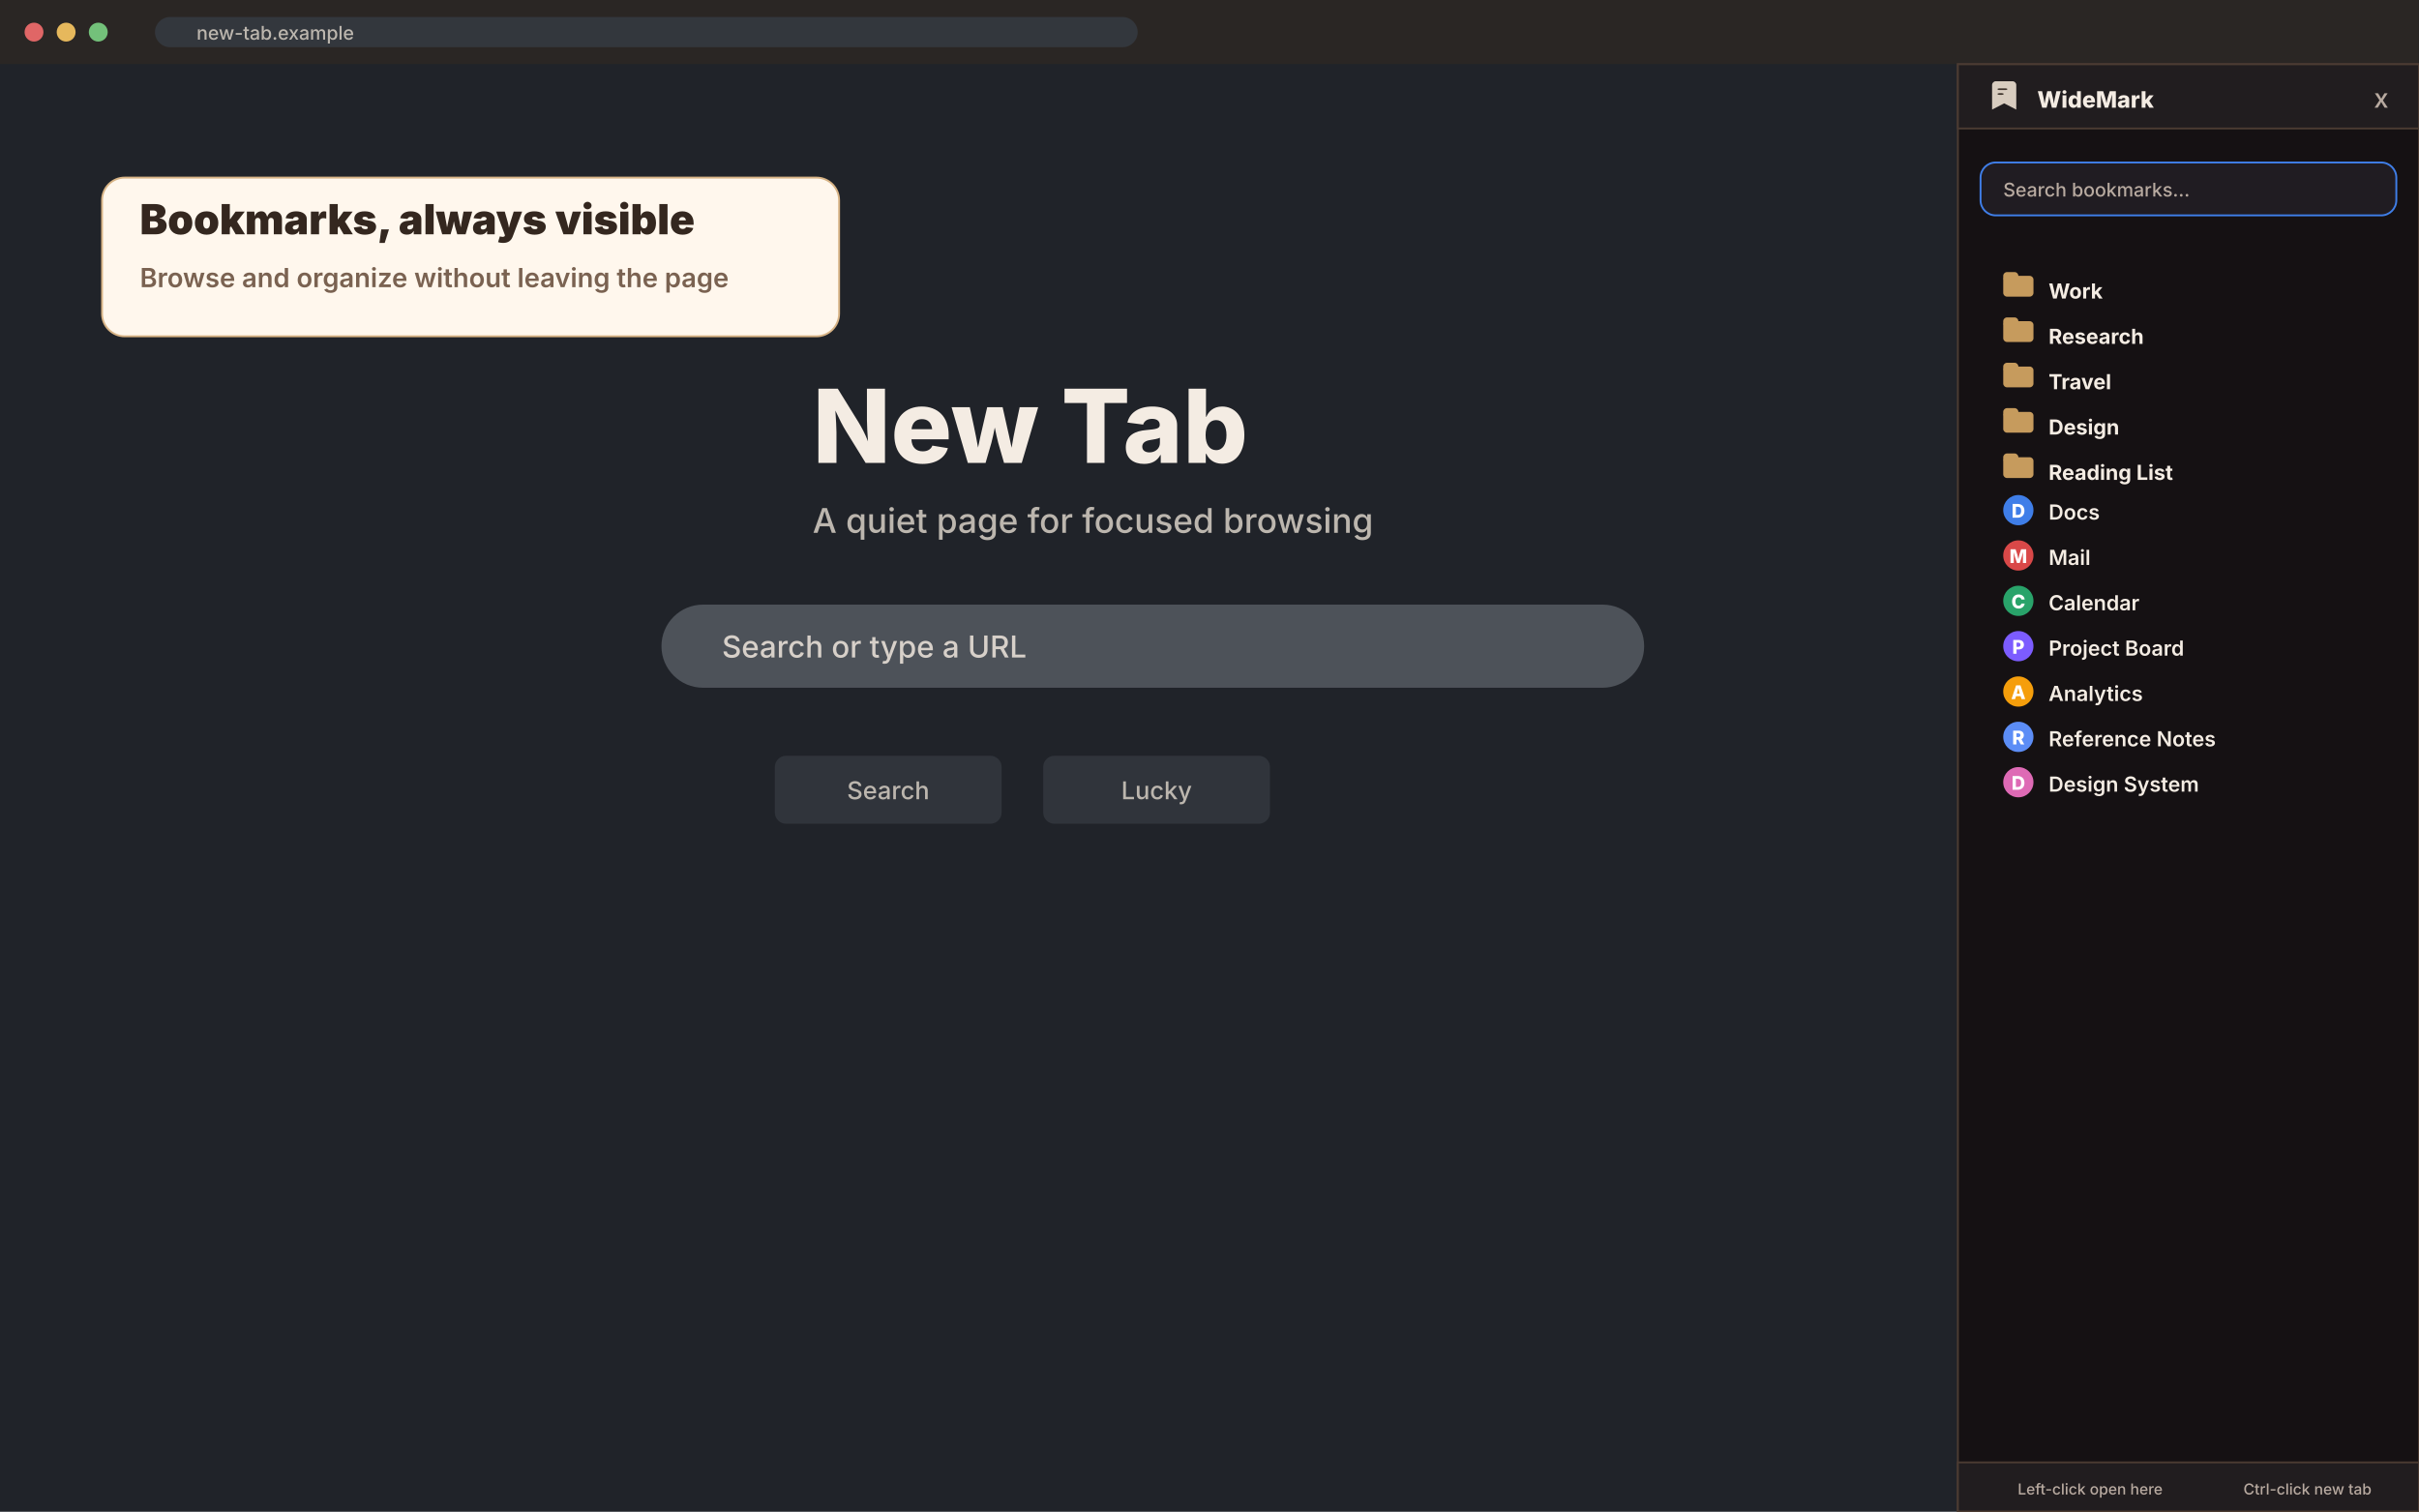
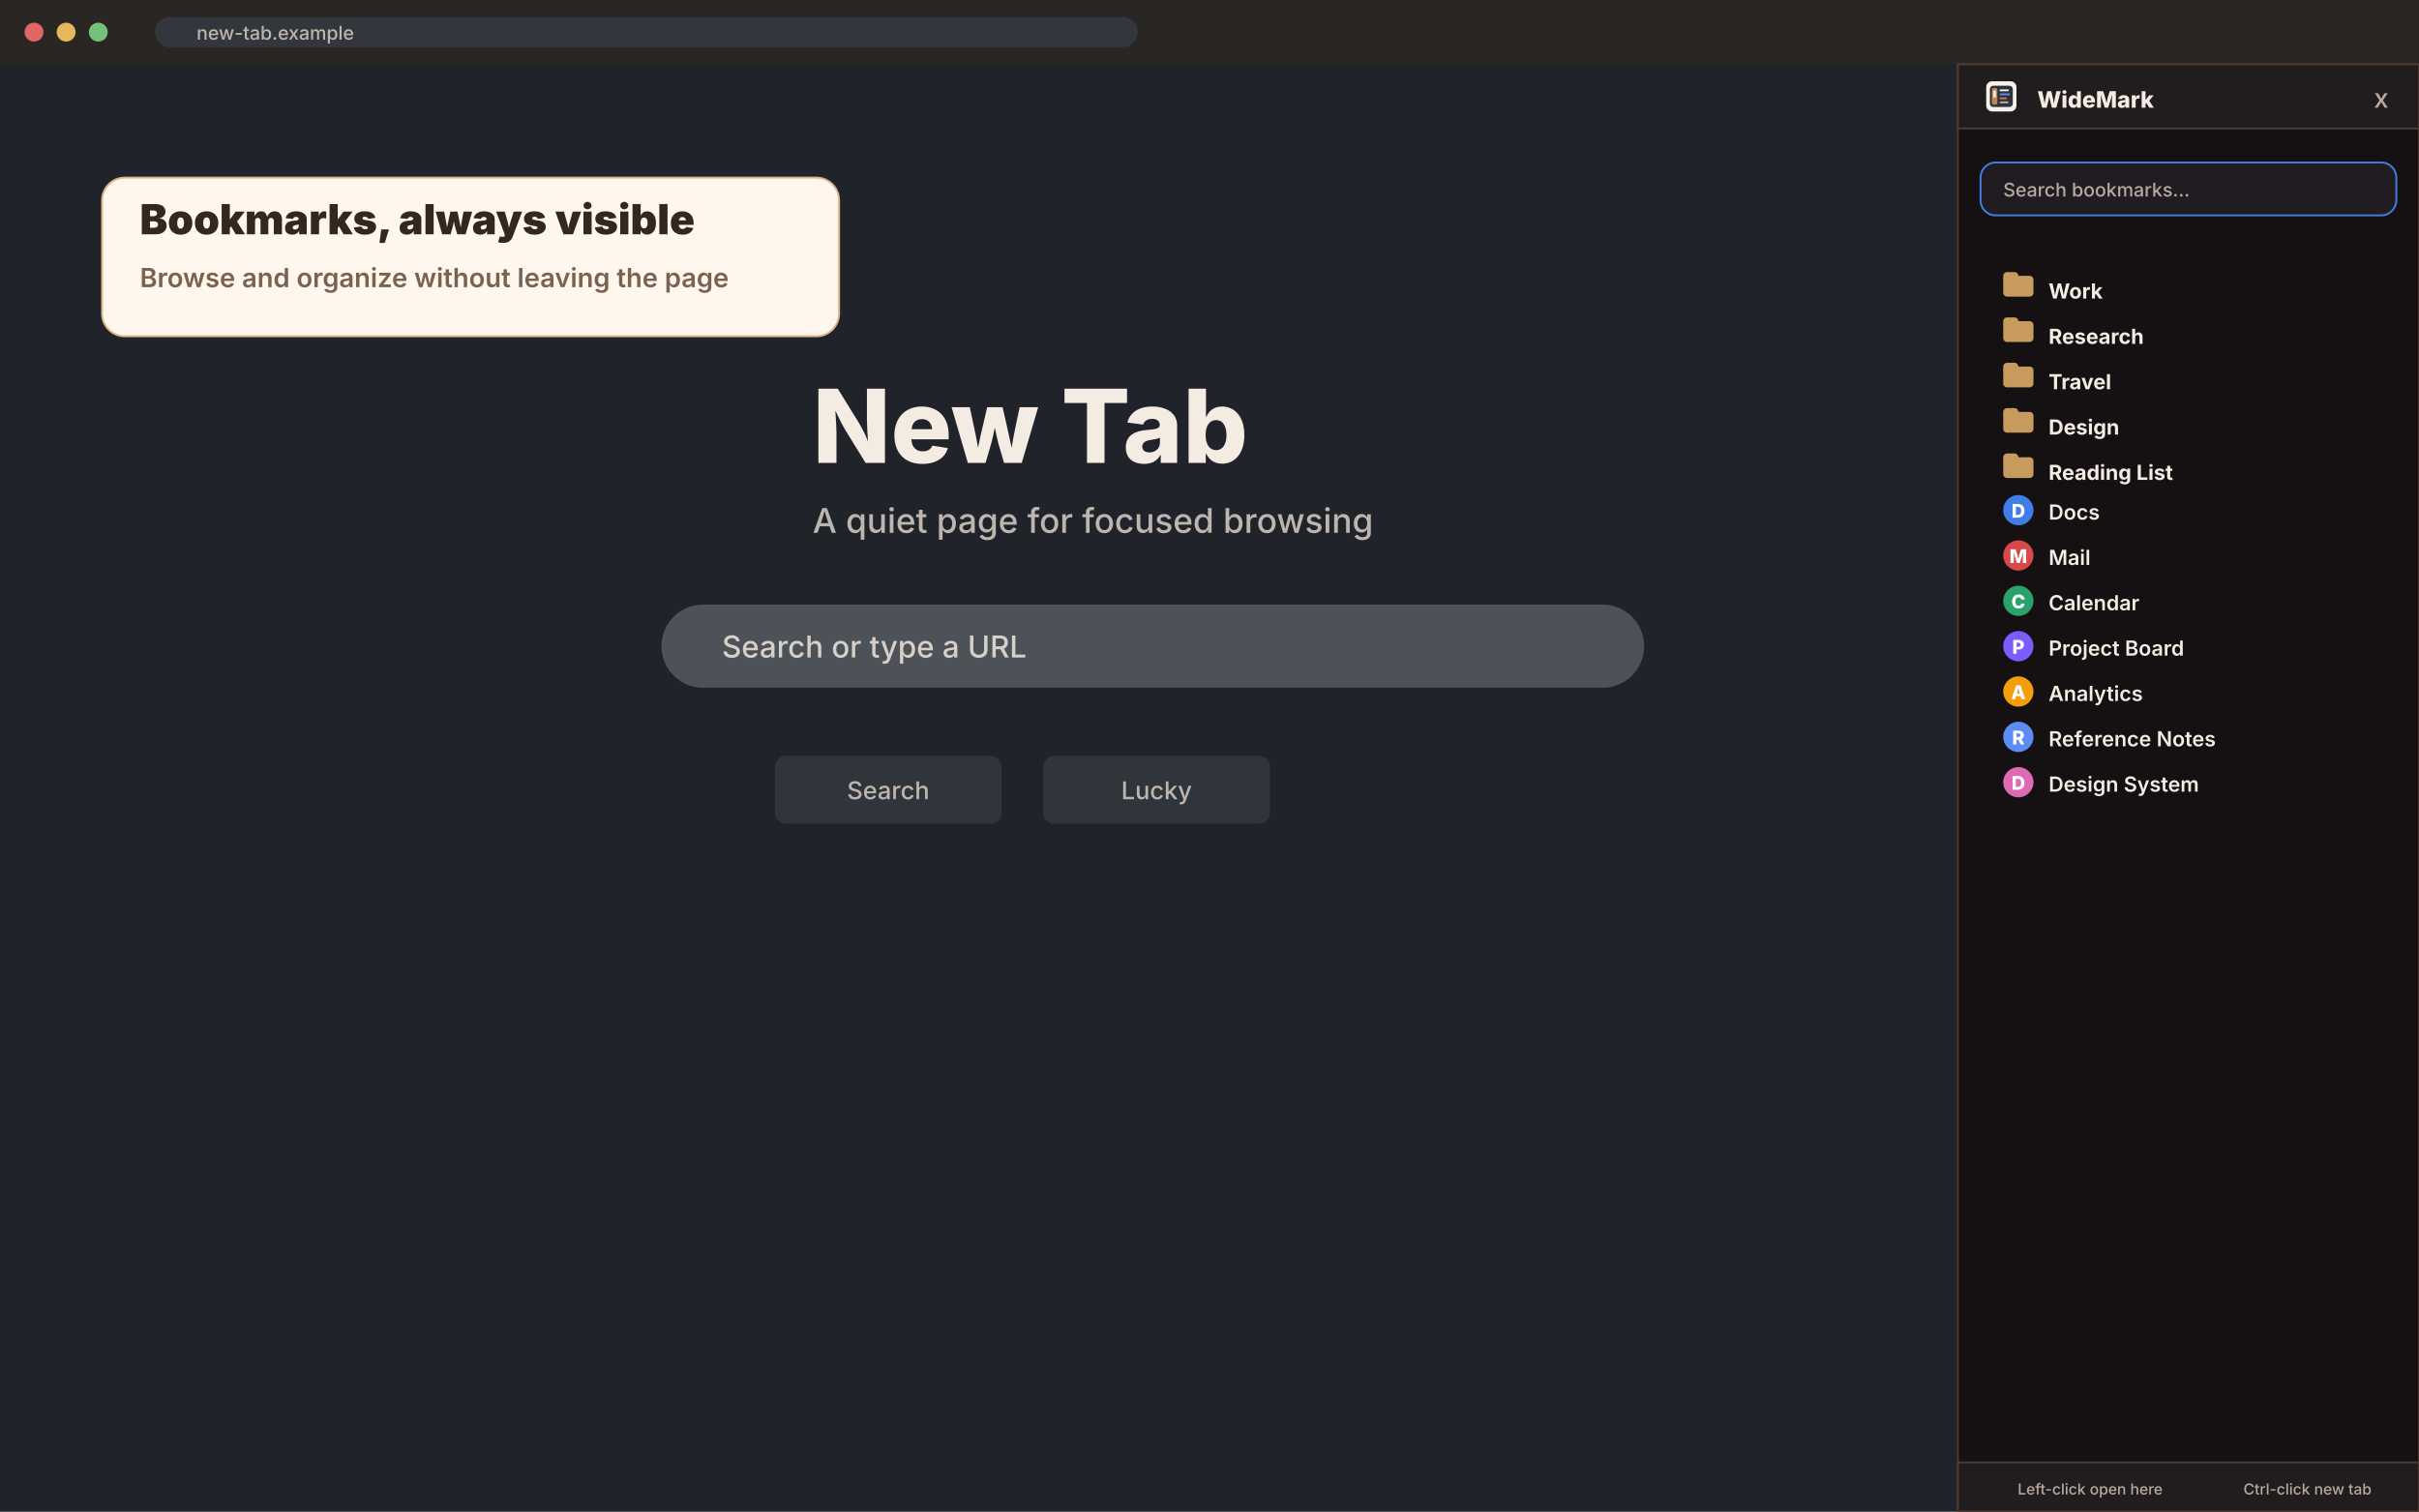
<svg xmlns="http://www.w3.org/2000/svg" width="1280" height="800" viewBox="0 0 1280 800">
  <rect x="0" y="0" width="1280" height="800" rx="0" fill="#ffffff" stroke="none" stroke-width="1" opacity="1" />
  <rect x="0" y="0" width="1280" height="800" rx="0" fill="#22252b" stroke="none" stroke-width="1" opacity="1" />
  <rect x="0" y="0" width="1280" height="34" rx="0" fill="#2a2624" stroke="none" stroke-width="1" opacity="1" />
  <circle cx="18" cy="17" r="5" fill="#e06666" stroke="none" stroke-width="1" opacity="1" />
  <circle cx="35" cy="17" r="5" fill="#e6b85c" stroke="none" stroke-width="1" opacity="1" />
  <circle cx="52" cy="17" r="5" fill="#73c17a" stroke="none" stroke-width="1" opacity="1" />
  <rect x="82" y="9" width="520" height="16" rx="8" fill="#34383f" stroke="none" stroke-width="1" opacity="0.9" />
  <text x="104" y="21" font-family="Inter, Arial, sans-serif" font-size="10" font-weight="500" fill="#bcb6ae" text-anchor="start" opacity="1">new-tab.example</text>
  <rect x="0" y="34" width="1280" height="766" rx="0" fill="#202329" stroke="none" stroke-width="1" opacity="1" />
  <text x="430" y="245" font-family="Inter, Arial, sans-serif" font-size="54" font-weight="800" fill="#f4ece3" text-anchor="start" opacity="1">New Tab</text>
  <text x="430" y="282" font-family="Inter, Arial, sans-serif" font-size="18" font-weight="500" fill="#bcb6ae" text-anchor="start" opacity="1">A quiet page for focused browsing</text>
  <rect x="350" y="320" width="520" height="44" rx="22" fill="#4f545b" stroke="none" stroke-width="1" opacity="0.95" />
  <text x="382" y="348" font-family="Inter, Arial, sans-serif" font-size="16" font-weight="500" fill="#d7d0c9" text-anchor="start" opacity="1">Search or type a URL</text>
  <rect x="410" y="400" width="120" height="36" rx="6" fill="#30343b" stroke="none" stroke-width="1" opacity="1" />
  <rect x="552" y="400" width="120" height="36" rx="6" fill="#30343b" stroke="none" stroke-width="1" opacity="1" />
  <text x="470" y="423" font-family="Inter, Arial, sans-serif" font-size="13" font-weight="500" fill="#bcb6ae" text-anchor="middle" opacity="1">Search</text>
  <text x="612" y="423" font-family="Inter, Arial, sans-serif" font-size="13" font-weight="500" fill="#bcb6ae" text-anchor="middle" opacity="1">Lucky</text>
  <rect x="1036" y="34" width="244" height="766" rx="0" fill="#151113" stroke="#4b3b32" stroke-width="1" opacity="1" />
  <rect x="1036" y="34" width="244" height="34" rx="0" fill="#211d1f" stroke="#4b3b32" stroke-width="1" opacity="1" />
-   <path d="M1054.1 43 h10.8 a2 2 0 0 1 2 2 v13 l-6.4 -3.3 l-6.4 3.3 v-13 a2 2 0 0 1 2 -2 z" fill="#d8ccbf" />
-   <rect x="1056.95" y="46.75" width="5.25" height="0.9" rx="1" fill="#3f342d" />
-   <rect x="1056.95" y="49.3" width="3.3" height="0.9" rx="1" fill="#3f342d" />
+   <g transform="translate(1051 43) scale(0.03125)">
+     <rect width="512" height="512" rx="100" fill="#f4f1ea" />
+     <rect x="62" y="76" width="388" height="360" rx="58" fill="#2d3138" />
+     <rect x="95" y="114" width="94" height="284" rx="30" fill="#b88952" />
+     <path d="M121 159h42v126l-21-18-21 18V159z" fill="#f4f1ea" />
+     <rect x="226" y="138" width="158" height="31" rx="15.5" fill="#f4f1ea" />
+     <rect x="226" y="206" width="178" height="31" rx="15.5" fill="#5b8def" />
+     <rect x="226" y="274" width="126" height="31" rx="15.5" fill="#e66b5b" />
+     <rect x="226" y="342" width="151" height="31" rx="15.5" fill="#aeb4bd" />
+   </g>
  <text x="1078" y="57" font-family="Inter, Arial, sans-serif" font-size="12" font-weight="800" fill="#f4ece3" text-anchor="start" opacity="1">WideMark</text>
  <text x="1260" y="57" font-family="Inter, Arial, sans-serif" font-size="14" font-weight="500" fill="#b8aaa0" text-anchor="middle" opacity="1">x</text>
  <rect x="1048" y="86" width="220" height="28" rx="8" fill="#201c22" stroke="#3f7ee8" stroke-width="1" opacity="1" />
  <text x="1060" y="104" font-family="Inter, Arial, sans-serif" font-size="10" font-weight="500" fill="#b8aaa0" text-anchor="start" opacity="1">Search bookmarks...</text>
  <rect x="1060" y="146" width="16" height="11" rx="2" fill="#c69b5d" stroke="none" stroke-width="1" opacity="1" />
  <rect x="1060" y="144" width="8" height="5" rx="2" fill="#c69b5d" stroke="none" stroke-width="1" opacity="1" />
  <text x="1084" y="158" font-family="Inter, Arial, sans-serif" font-size="11" font-weight="700" fill="#f4ece3" text-anchor="start" opacity="1">Work</text>
  <rect x="1060" y="170" width="16" height="11" rx="2" fill="#c69b5d" stroke="none" stroke-width="1" opacity="1" />
  <rect x="1060" y="168" width="8" height="5" rx="2" fill="#c69b5d" stroke="none" stroke-width="1" opacity="1" />
  <text x="1084" y="182" font-family="Inter, Arial, sans-serif" font-size="11" font-weight="700" fill="#f4ece3" text-anchor="start" opacity="1">Research</text>
  <rect x="1060" y="194" width="16" height="11" rx="2" fill="#c69b5d" stroke="none" stroke-width="1" opacity="1" />
  <rect x="1060" y="192" width="8" height="5" rx="2" fill="#c69b5d" stroke="none" stroke-width="1" opacity="1" />
  <text x="1084" y="206" font-family="Inter, Arial, sans-serif" font-size="11" font-weight="700" fill="#f4ece3" text-anchor="start" opacity="1">Travel</text>
  <rect x="1060" y="218" width="16" height="11" rx="2" fill="#c69b5d" stroke="none" stroke-width="1" opacity="1" />
  <rect x="1060" y="216" width="8" height="5" rx="2" fill="#c69b5d" stroke="none" stroke-width="1" opacity="1" />
  <text x="1084" y="230" font-family="Inter, Arial, sans-serif" font-size="11" font-weight="700" fill="#f4ece3" text-anchor="start" opacity="1">Design</text>
  <rect x="1060" y="242" width="16" height="11" rx="2" fill="#c69b5d" stroke="none" stroke-width="1" opacity="1" />
  <rect x="1060" y="240" width="8" height="5" rx="2" fill="#c69b5d" stroke="none" stroke-width="1" opacity="1" />
  <text x="1084" y="254" font-family="Inter, Arial, sans-serif" font-size="11" font-weight="700" fill="#f4ece3" text-anchor="start" opacity="1">Reading List</text>
  <circle cx="1068" cy="270" r="8" fill="#3f7ee8" stroke="none" stroke-width="1" opacity="1" />
  <text x="1068" y="274" font-family="Inter, Arial, sans-serif" font-size="10" font-weight="800" fill="#ffffff" text-anchor="middle" opacity="1">D</text>
  <text x="1084" y="275" font-family="Inter, Arial, sans-serif" font-size="11" font-weight="600" fill="#f4ece3" text-anchor="start" opacity="1">Docs</text>
  <circle cx="1068" cy="294" r="8" fill="#d94848" stroke="none" stroke-width="1" opacity="1" />
  <text x="1068" y="298" font-family="Inter, Arial, sans-serif" font-size="10" font-weight="800" fill="#ffffff" text-anchor="middle" opacity="1">M</text>
  <text x="1084" y="299" font-family="Inter, Arial, sans-serif" font-size="11" font-weight="600" fill="#f4ece3" text-anchor="start" opacity="1">Mail</text>
  <circle cx="1068" cy="318" r="8" fill="#29a36a" stroke="none" stroke-width="1" opacity="1" />
  <text x="1068" y="322" font-family="Inter, Arial, sans-serif" font-size="10" font-weight="800" fill="#ffffff" text-anchor="middle" opacity="1">C</text>
  <text x="1084" y="323" font-family="Inter, Arial, sans-serif" font-size="11" font-weight="600" fill="#f4ece3" text-anchor="start" opacity="1">Calendar</text>
  <circle cx="1068" cy="342" r="8" fill="#7c5cff" stroke="none" stroke-width="1" opacity="1" />
  <text x="1068" y="346" font-family="Inter, Arial, sans-serif" font-size="10" font-weight="800" fill="#ffffff" text-anchor="middle" opacity="1">P</text>
  <text x="1084" y="347" font-family="Inter, Arial, sans-serif" font-size="11" font-weight="600" fill="#f4ece3" text-anchor="start" opacity="1">Project Board</text>
  <circle cx="1068" cy="366" r="8" fill="#f59e0b" stroke="none" stroke-width="1" opacity="1" />
  <text x="1068" y="370" font-family="Inter, Arial, sans-serif" font-size="10" font-weight="800" fill="#ffffff" text-anchor="middle" opacity="1">A</text>
  <text x="1084" y="371" font-family="Inter, Arial, sans-serif" font-size="11" font-weight="600" fill="#f4ece3" text-anchor="start" opacity="1">Analytics</text>
  <circle cx="1068" cy="390" r="8" fill="#5c8df6" stroke="none" stroke-width="1" opacity="1" />
  <text x="1068" y="394" font-family="Inter, Arial, sans-serif" font-size="10" font-weight="800" fill="#ffffff" text-anchor="middle" opacity="1">R</text>
  <text x="1084" y="395" font-family="Inter, Arial, sans-serif" font-size="11" font-weight="600" fill="#f4ece3" text-anchor="start" opacity="1">Reference Notes</text>
  <circle cx="1068" cy="414" r="8" fill="#de6ab5" stroke="none" stroke-width="1" opacity="1" />
  <text x="1068" y="418" font-family="Inter, Arial, sans-serif" font-size="10" font-weight="800" fill="#ffffff" text-anchor="middle" opacity="1">D</text>
  <text x="1084" y="419" font-family="Inter, Arial, sans-serif" font-size="11" font-weight="600" fill="#f4ece3" text-anchor="start" opacity="1">Design System</text>
  <rect x="1036" y="774" width="244" height="26" rx="0" fill="#211d1f" stroke="#4b3b32" stroke-width="1" opacity="1" />
  <text x="1106" y="791" font-family="Inter, Arial, sans-serif" font-size="8" font-weight="500" fill="#b8aaa0" text-anchor="middle" opacity="1">Left-click open here</text>
  <text x="1221" y="791" font-family="Inter, Arial, sans-serif" font-size="8" font-weight="500" fill="#b8aaa0" text-anchor="middle" opacity="1">Ctrl-click new tab</text>
  <rect x="54" y="94" width="390" height="84" rx="12" fill="#fff7ed" stroke="#d8b486" stroke-width="1" opacity="1" />
  <text x="74" y="124" font-family="Inter, Arial, sans-serif" font-size="22" font-weight="850" fill="#34271f" text-anchor="start" opacity="1">Bookmarks, always visible</text>
  <text x="74" y="152" font-family="Inter, Arial, sans-serif" font-size="14" font-weight="600" fill="#7a6251" text-anchor="start" opacity="1">Browse and organize without leaving the page</text>
</svg>
